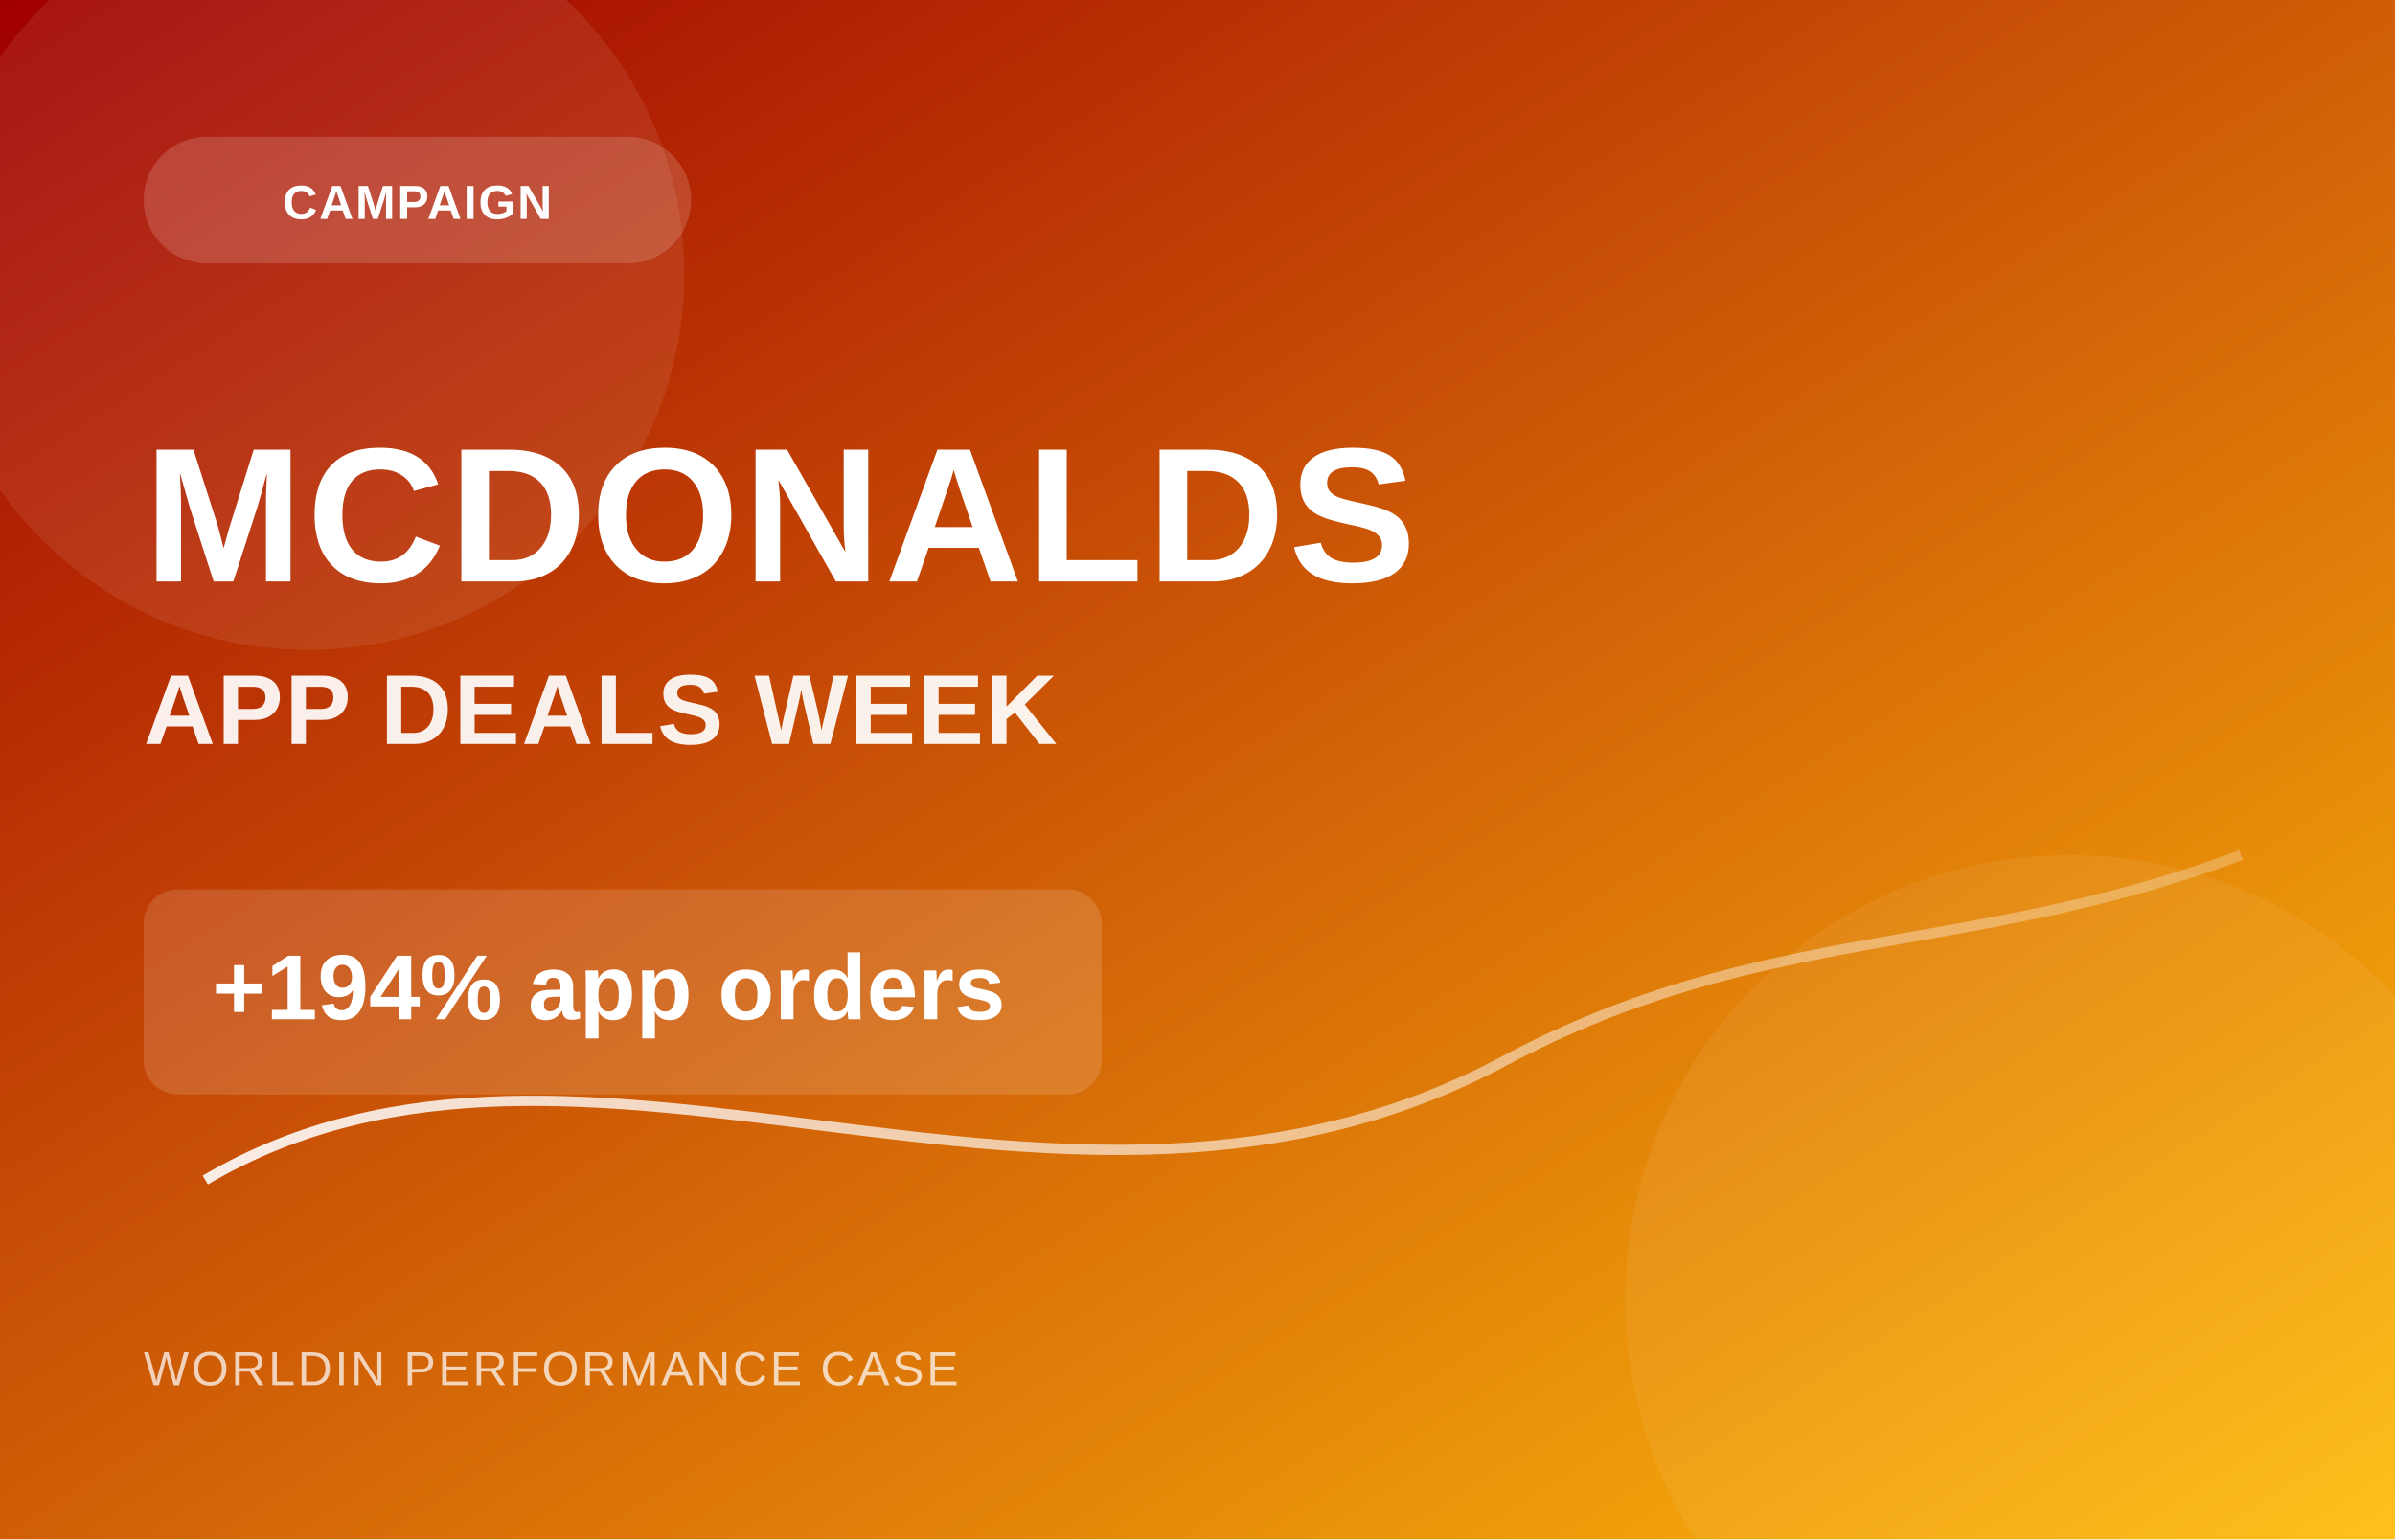
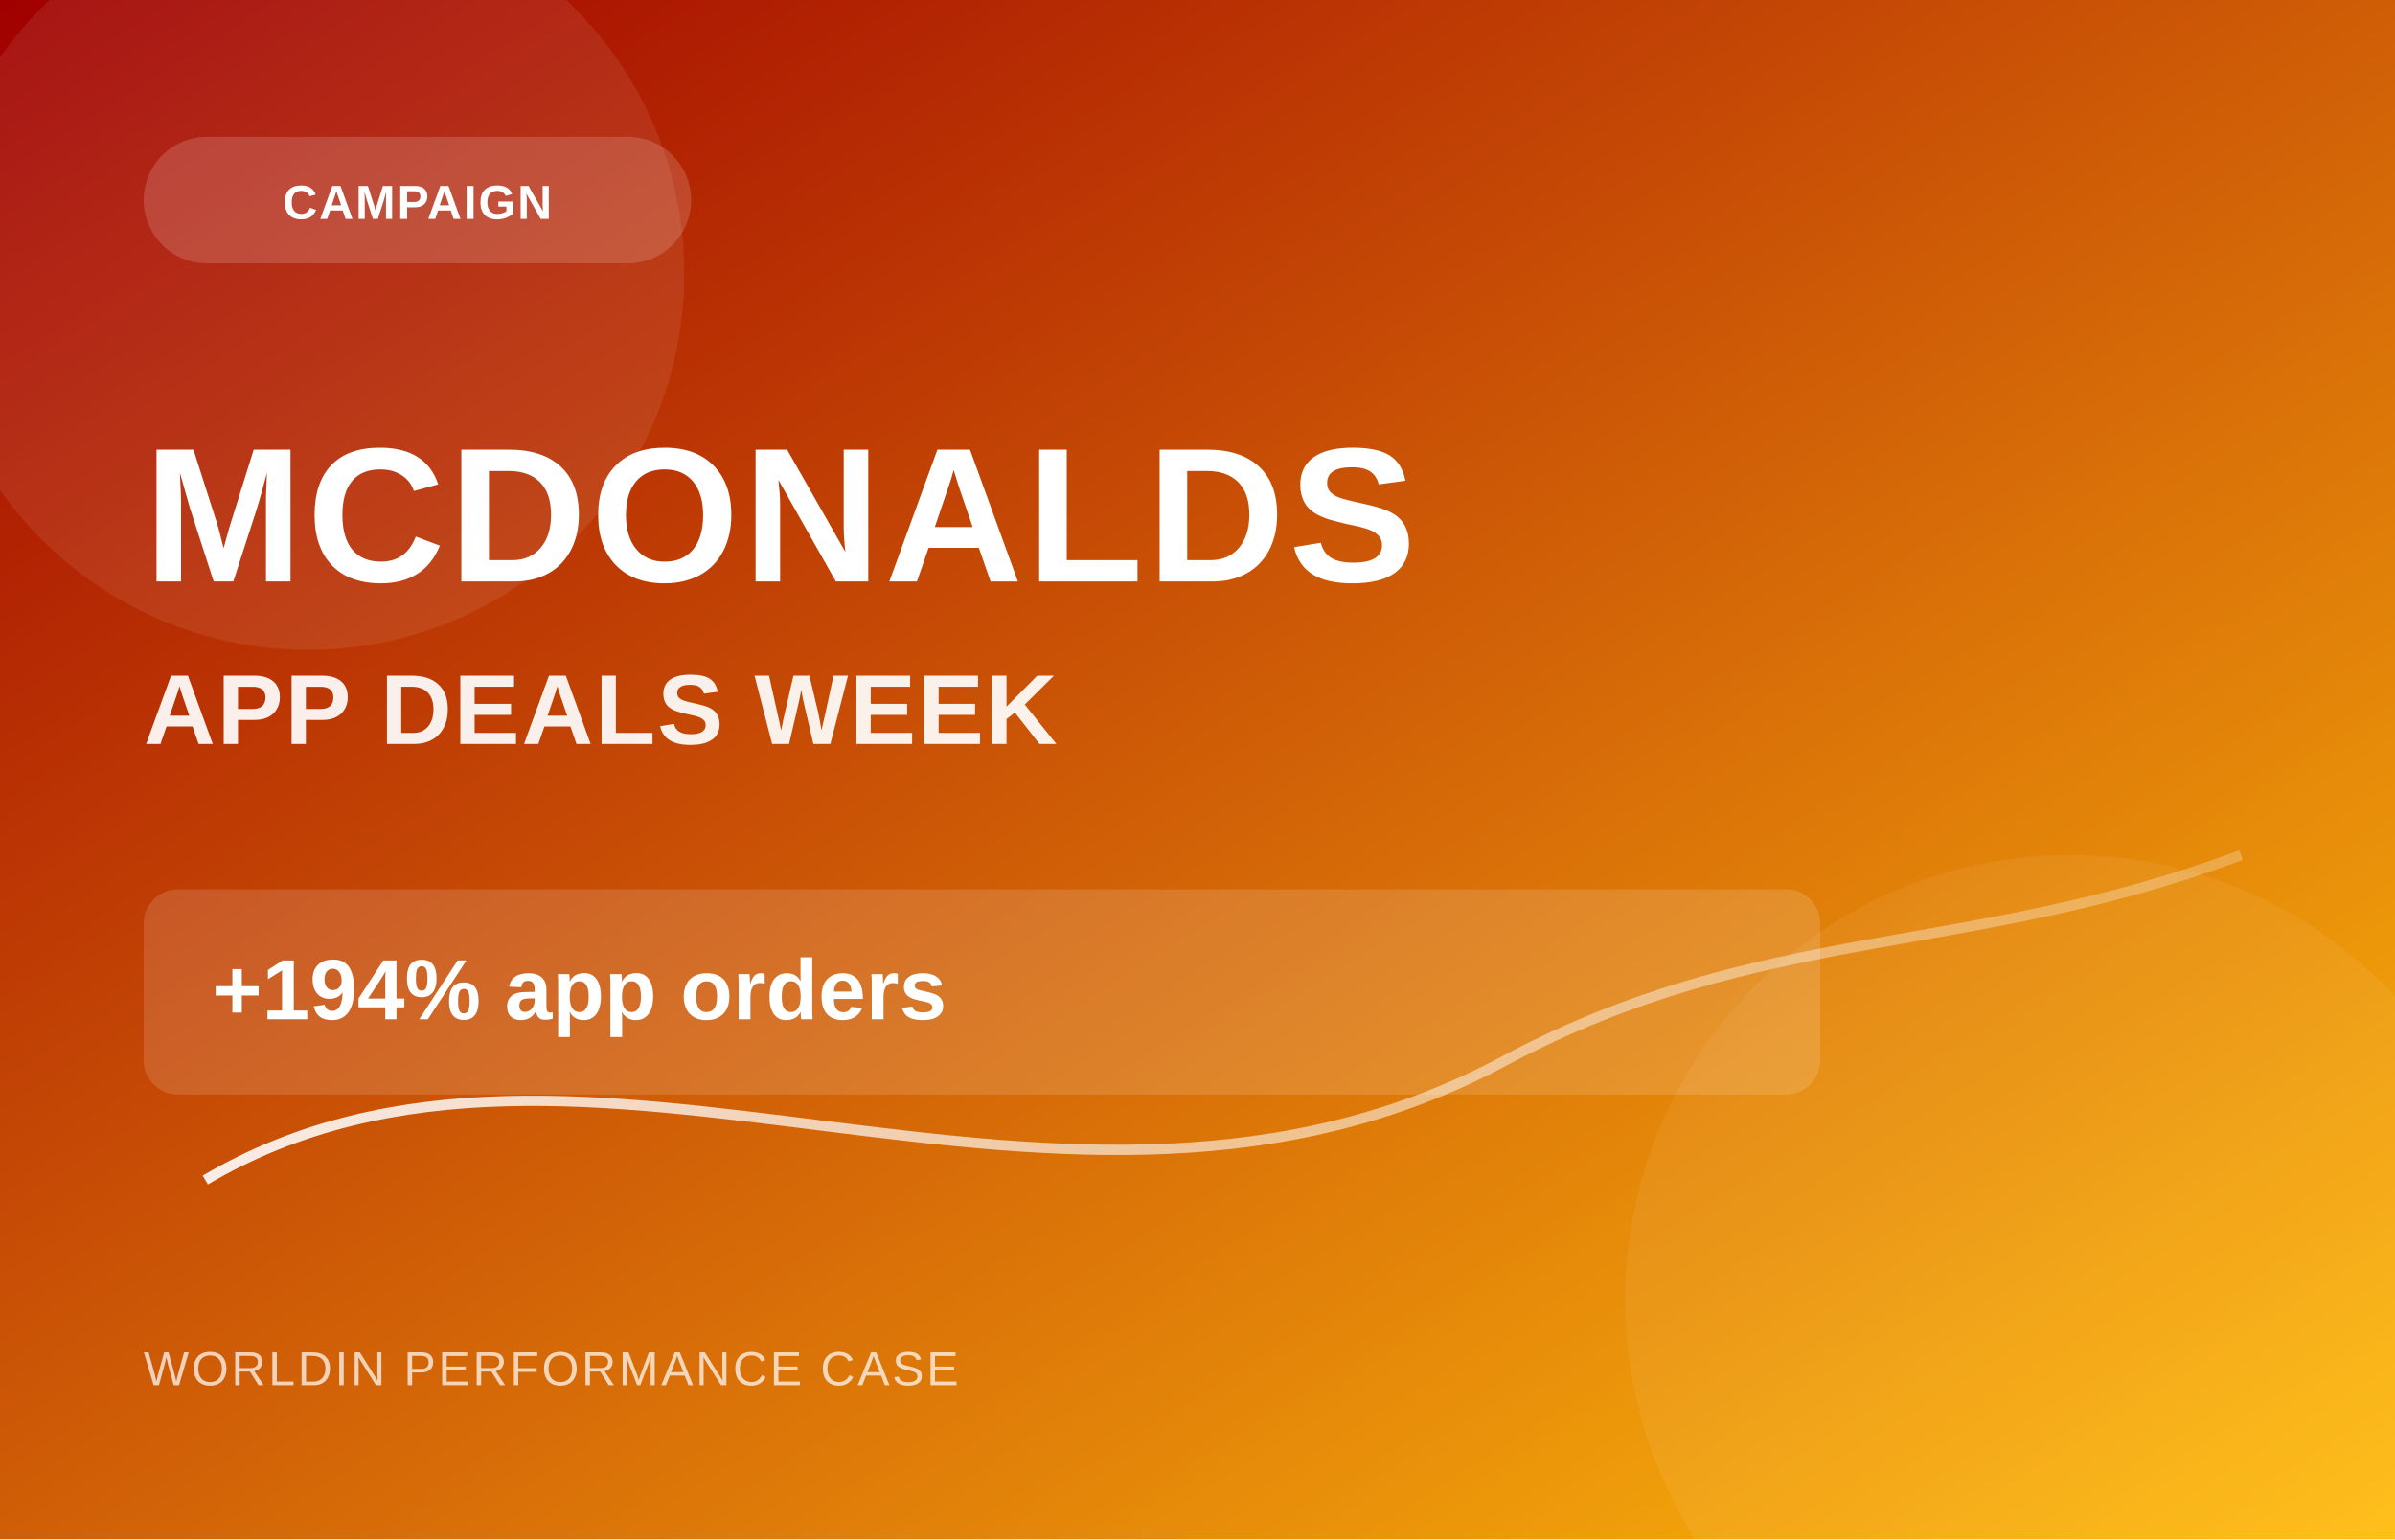
<svg xmlns="http://www.w3.org/2000/svg" width="1400" height="900" viewBox="0 0 1400 900" role="img" aria-label="MCDONALDS APP DEALS WEEK campaign visual">
  <defs>
    <linearGradient id="bg" x1="0" y1="0" x2="1" y2="1">
      <stop offset="0%" stop-color="#A00000" />
      <stop offset="100%" stop-color="#FFBC0D" />
    </linearGradient>
    <linearGradient id="line" x1="0" y1="0" x2="1" y2="0">
      <stop offset="0%" stop-color="#ffffff" stop-opacity="0.9" />
      <stop offset="100%" stop-color="#ffffff" stop-opacity="0.25" />
    </linearGradient>
  </defs>
  <rect width="1400" height="900" fill="url(#bg)" />
  <circle cx="180" cy="160" r="220" fill="#ffffff" fill-opacity="0.08" />
  <circle cx="1210" cy="760" r="260" fill="#ffffff" fill-opacity="0.06" />
  <path d="M120 690 C 340 560, 620 760, 880 620 C 1030 540, 1150 560, 1310 500" stroke="url(#line)" stroke-width="6" fill="none" />
  <rect x="84" y="80" width="320" height="74" rx="37" fill="#ffffff" fill-opacity="0.16" />
  <text x="244" y="128" text-anchor="middle" fill="#ffffff" font-family="Arial, sans-serif" font-size="28" font-weight="700" letter-spacing="1">CAMPAIGN</text>
  <text x="84" y="340" fill="#ffffff" font-family="Arial, sans-serif" font-size="112" font-weight="800" letter-spacing="2">MCDONALDS</text>
  <text x="84" y="435" fill="#ffffff" fill-opacity="0.92" font-family="Arial, sans-serif" font-size="58" font-weight="600" letter-spacing="1">APP DEALS WEEK</text>
-   <rect x="84" y="520" width="560" height="120" rx="20" fill="#ffffff" fill-opacity="0.14" />
-   <text x="124" y="596" fill="#ffffff" font-family="Arial, sans-serif" font-size="54" font-weight="700">+194% app orders</text>
+   <rect x="84" y="520" width="980" height="120" rx="20" fill="#ffffff" fill-opacity="0.14" />
+   <text x="124" y="596" fill="#ffffff" font-family="Arial, sans-serif" font-size="50" font-weight="700">+194% app orders</text>
  <text x="84" y="810" fill="#ffffff" fill-opacity="0.72" font-family="Arial, sans-serif" font-size="28" letter-spacing="1.5">WORLDIN PERFORMANCE CASE</text>
</svg>
